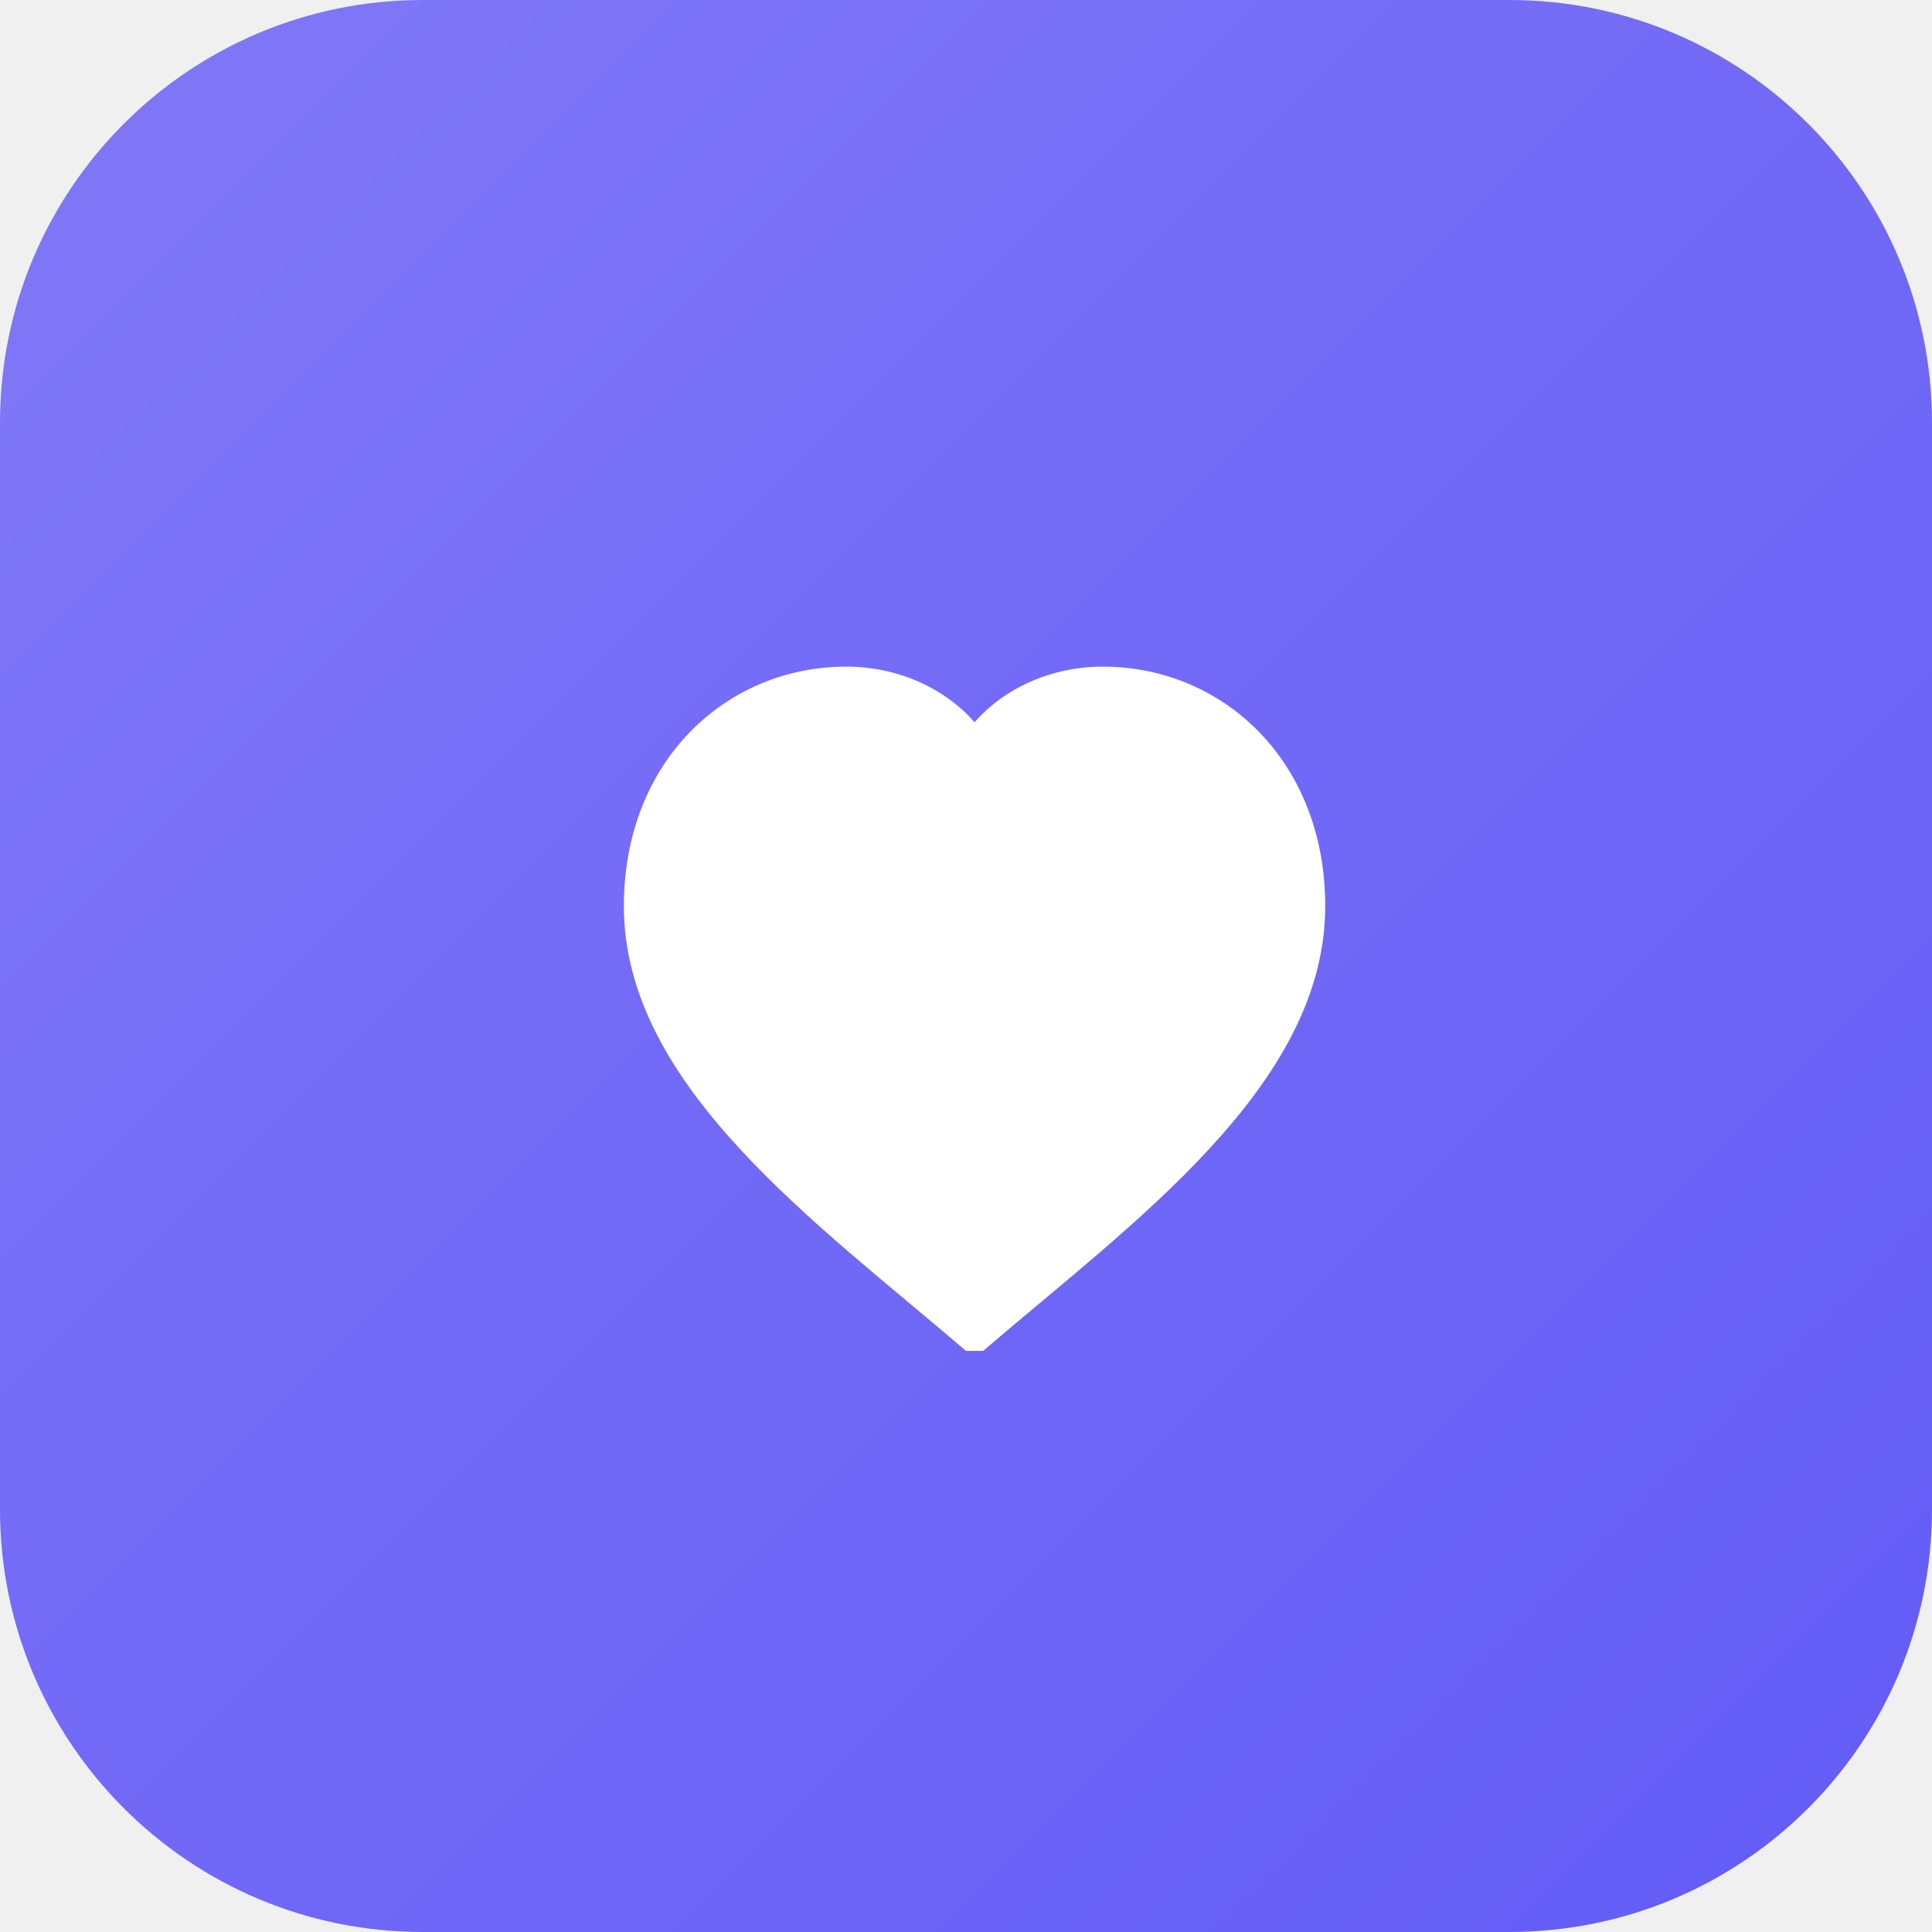
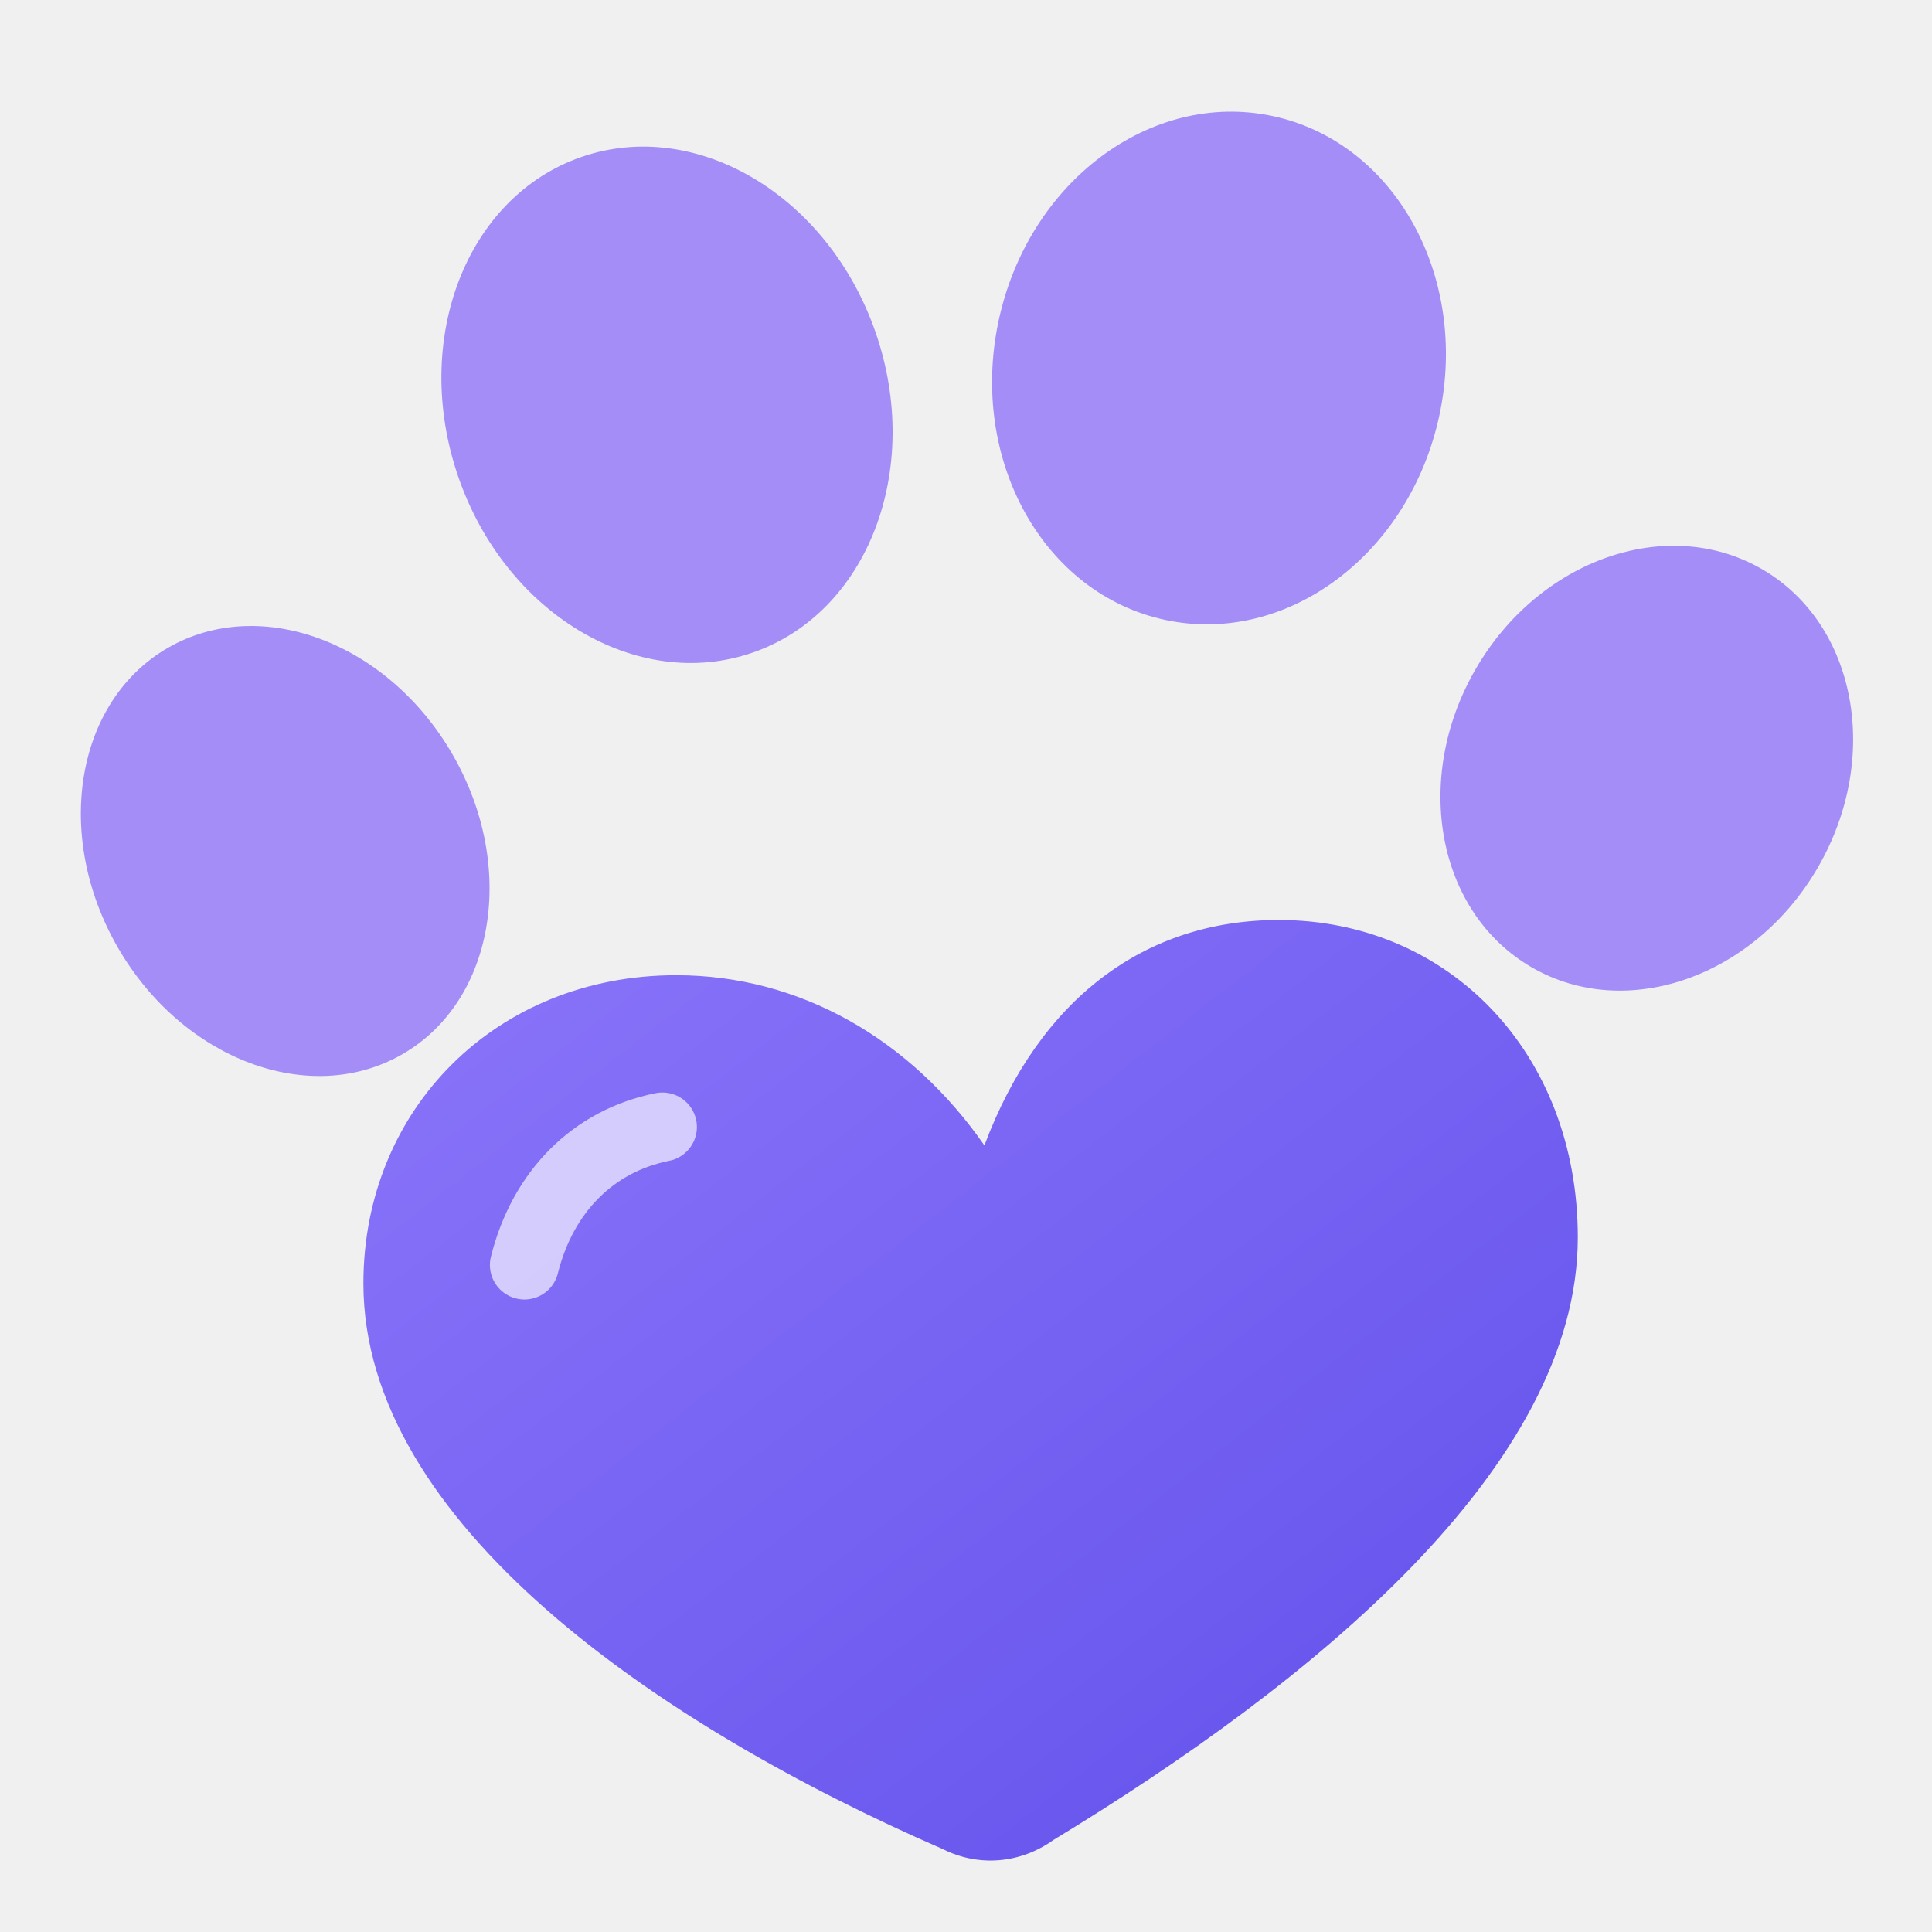
- <svg xmlns="http://www.w3.org/2000/svg" viewBox="0 0 192 192">
+ <svg xmlns="http://www.w3.org/2000/svg" viewBox="0 0 42 42">
  <defs>
-     <linearGradient id="brand" x2="1" y2="1">
-       <stop stop-color="#8178F7" />
-       <stop offset="1" stop-color="#625BF6" />
+     <linearGradient id="heart" x2="1" y2="1">
+       <stop stop-color="#8B75FA" />
+       <stop offset="1" stop-color="#6150EB" />
    </linearGradient>
  </defs>
-   <rect width="192" height="192" rx="42" fill="url(#brand)" />
-   <path fill="#fff" transform="translate(45 45) scale(4.25)" d="M12 21c-3.5-3-8-6.2-8-10.4C4 7.2 6.4 5 9.2 5c1.2 0 2.3.5 3 1.3.7-.8 1.8-1.3 3-1.3 2.8 0 5.2 2.2 5.2 5.6 0 4.2-4.5 7.4-8 10.4z" />
+   <g fill="#A58DF8">
+     <ellipse cx="6.2" cy="18.5" rx="4.2" ry="5.1" transform="rotate(-30 6.2 18.5)" />
+     <ellipse cx="14.5" cy="8.8" rx="4.8" ry="5.7" transform="rotate(-19 14.5 8.8)" />
+     <ellipse cx="26.5" cy="8" rx="4.9" ry="5.6" transform="rotate(12 26.5 8)" />
+     <ellipse cx="35.8" cy="16.7" rx="4.3" ry="5" transform="rotate(30 35.8 16.7)" />
+   </g>
+   <path fill="url(#heart)" d="M21.4 24.9c-1.6-2.3-4-3.7-6.7-3.7-3.9 0-6.8 2.9-6.8 6.7 0 5.2 6.4 9.6 12.6 12.3.8.4 1.7.3 2.4-.2 5.6-3.4 11.4-8.1 11.4-13.1 0-4-2.8-6.9-6.5-6.9-2.9 0-5.2 1.7-6.4 4.9Z" />
+   <path d="M11.4 27.5c.4-1.6 1.5-2.7 3-3" fill="none" stroke="#FFF" stroke-opacity=".65" stroke-width="1.5" stroke-linecap="round" />
</svg>
